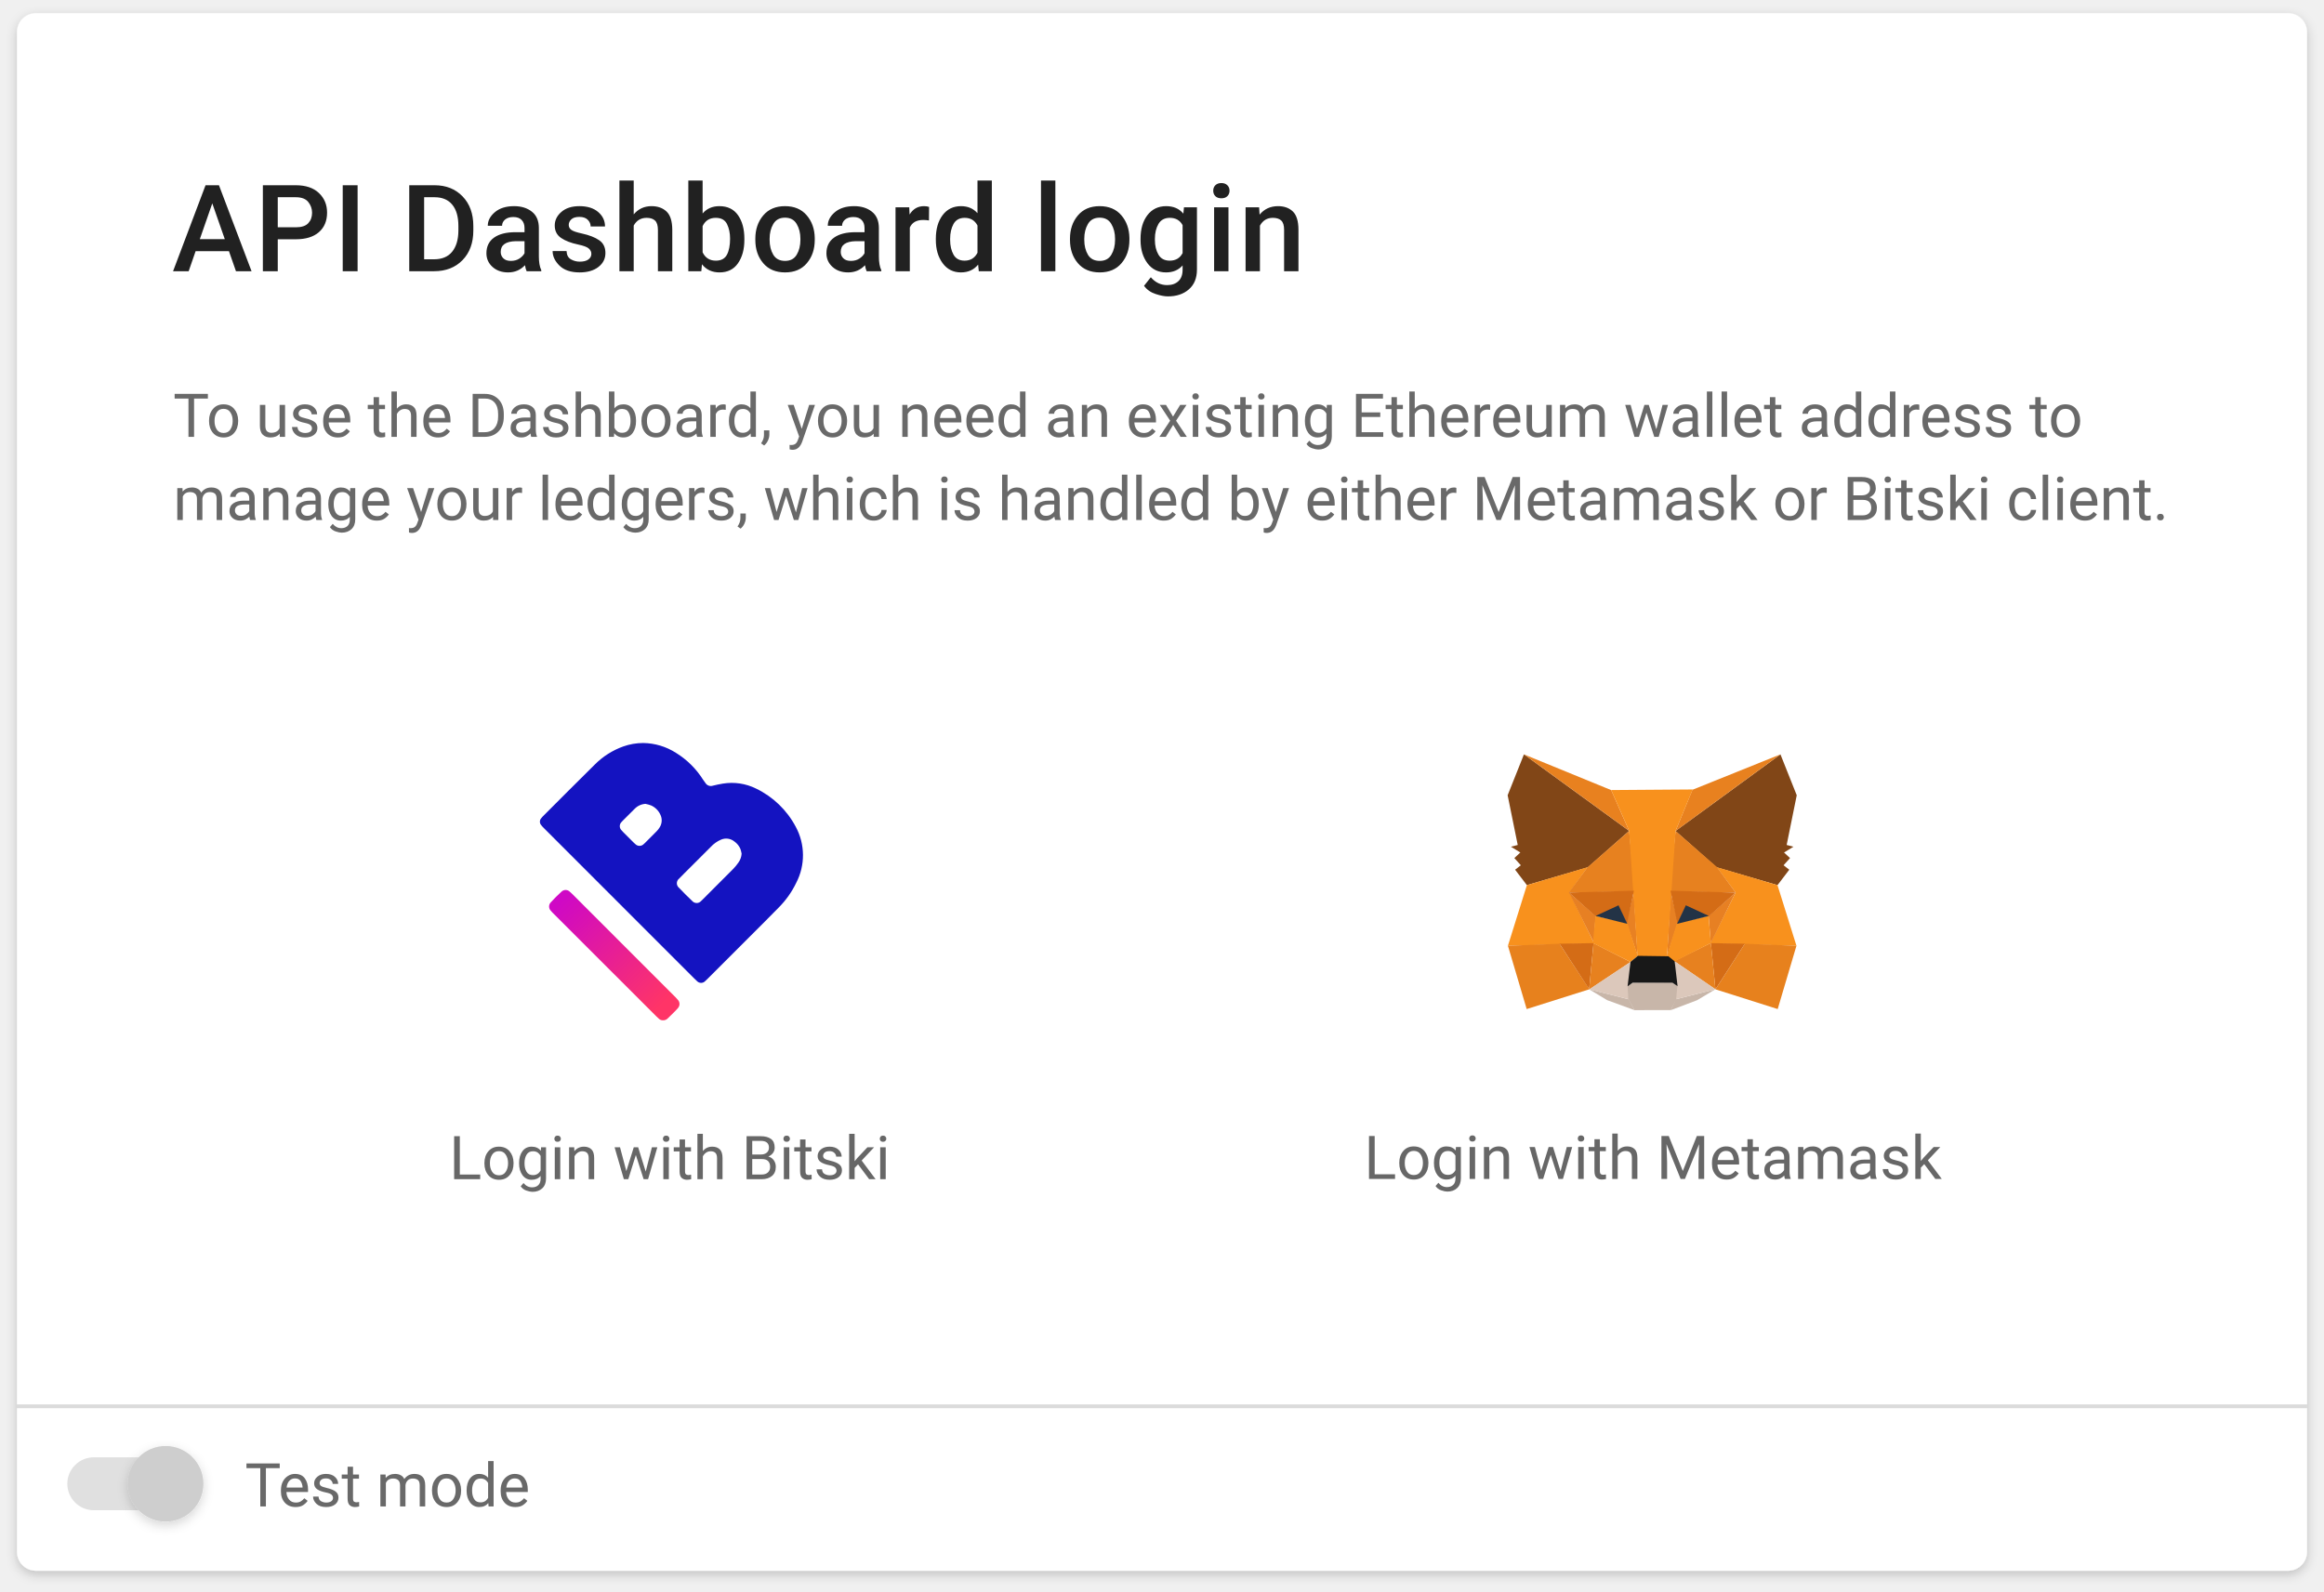
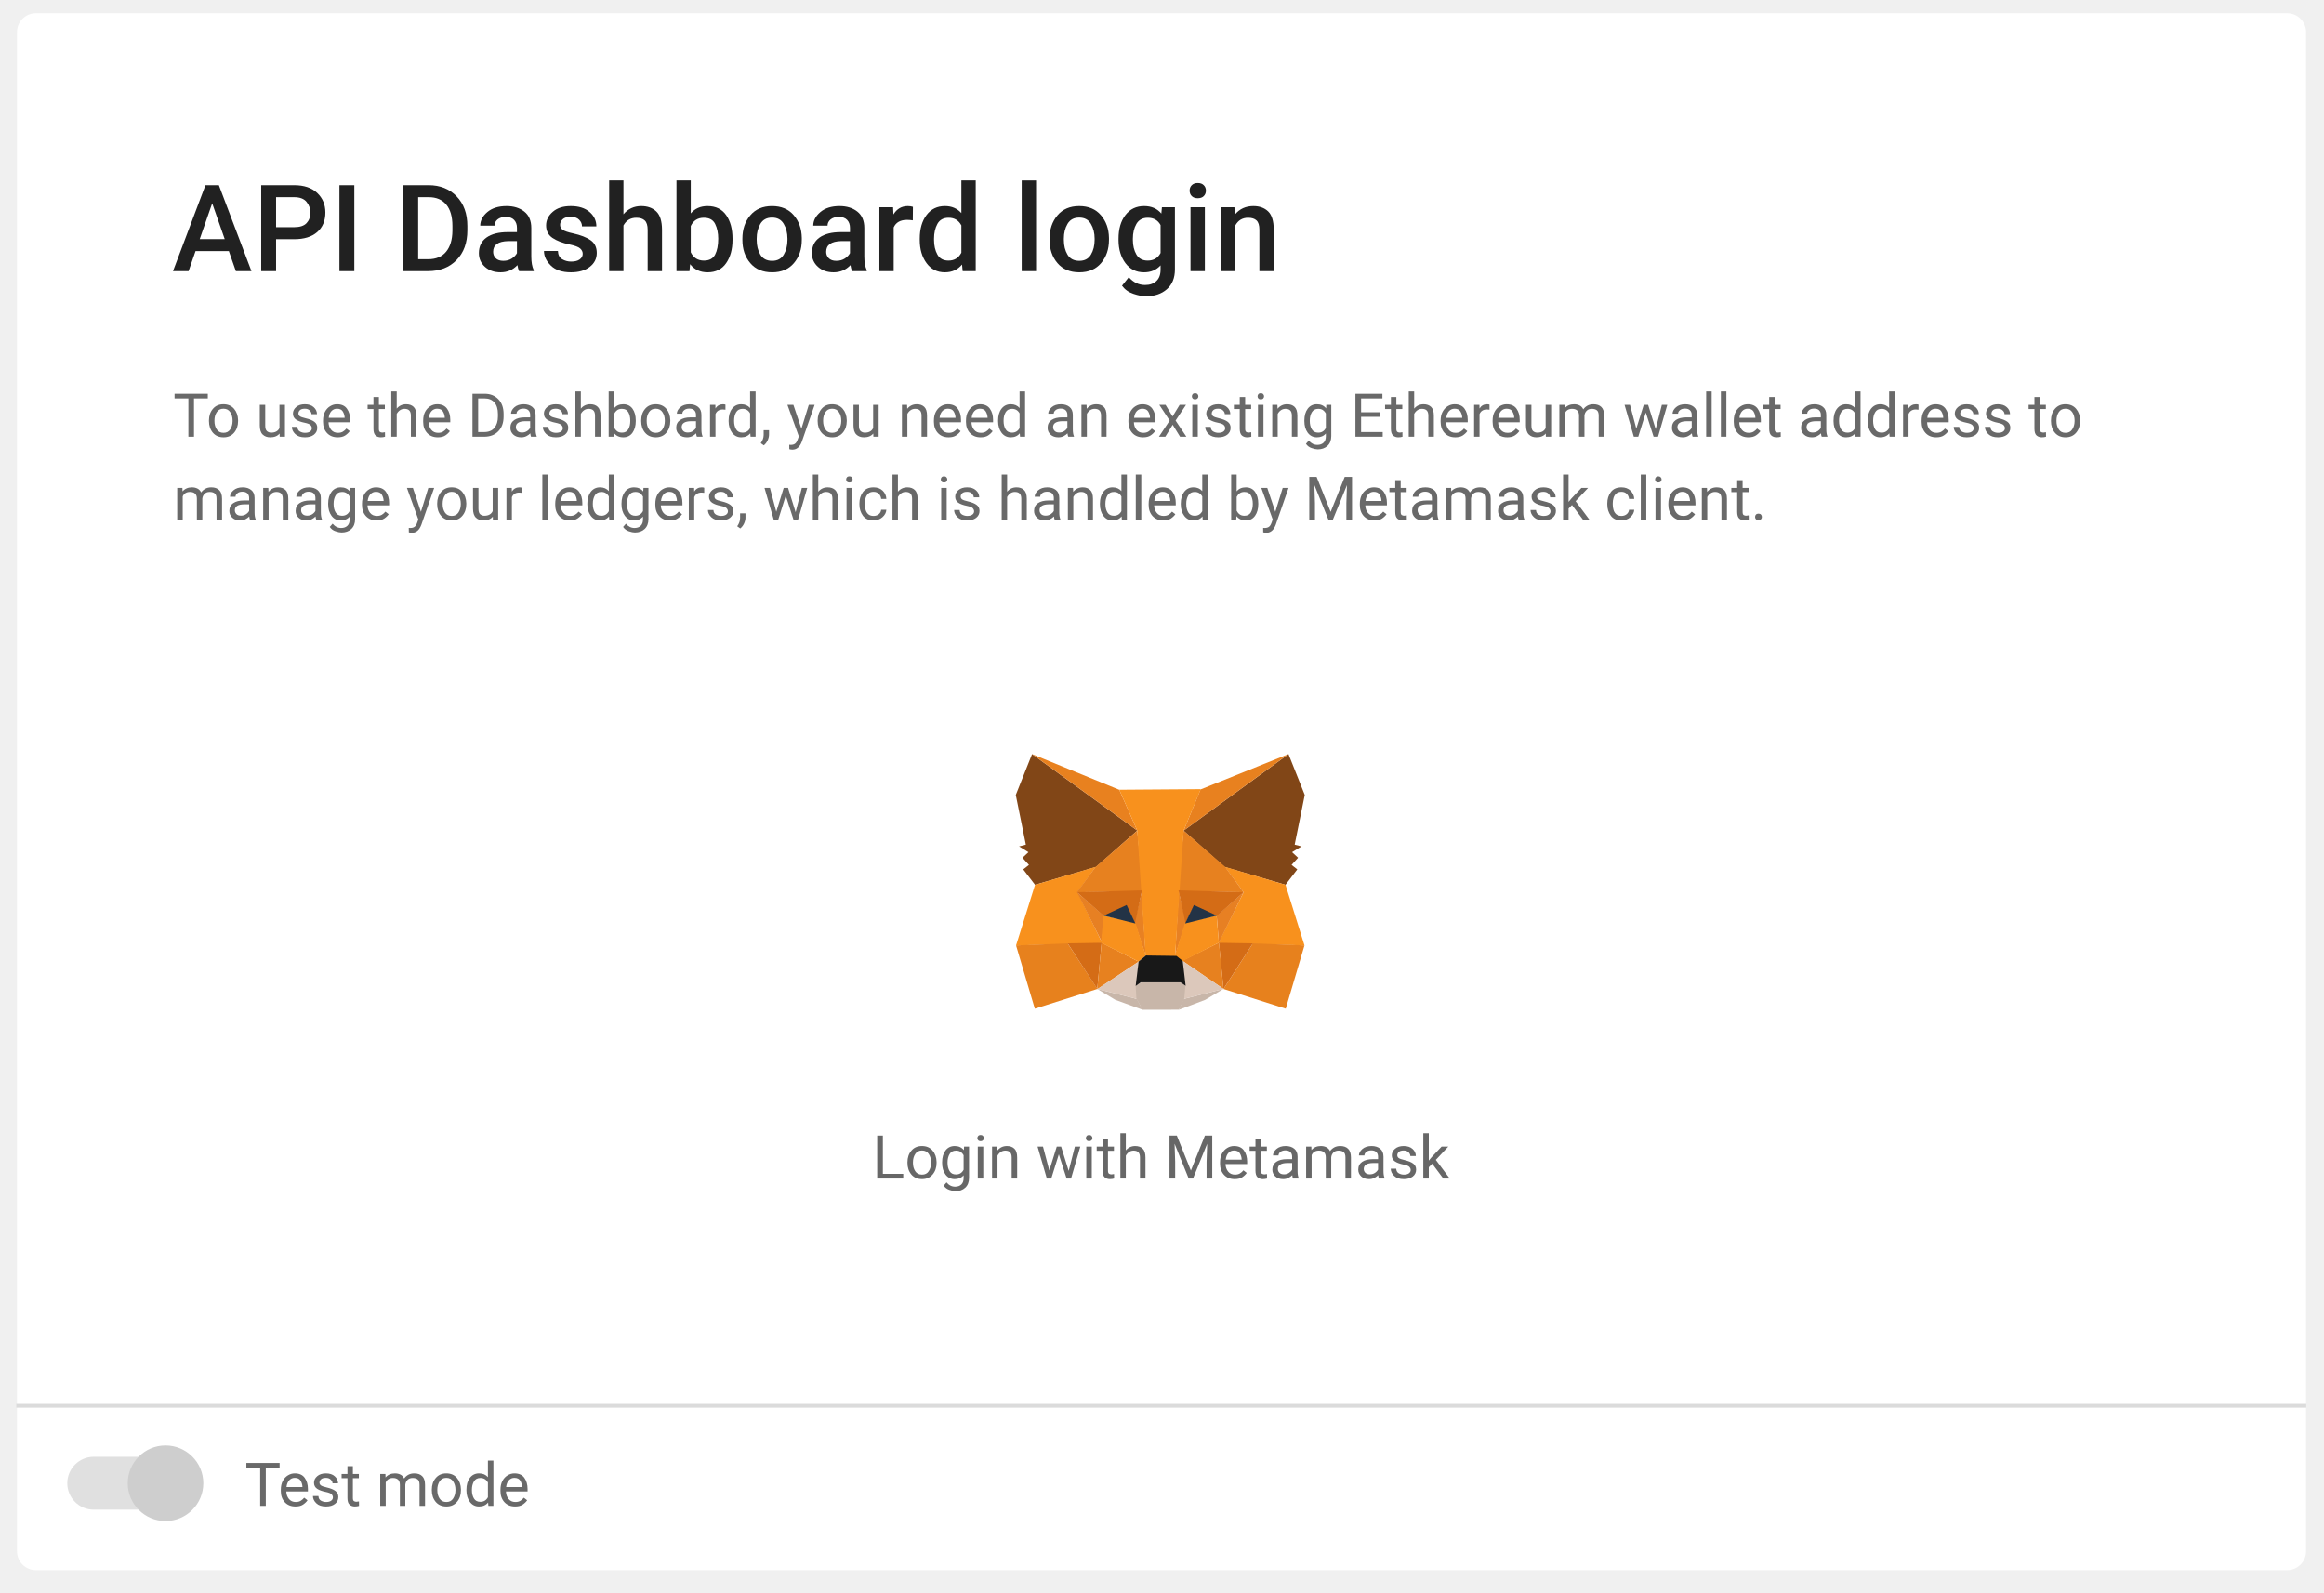
- <svg xmlns="http://www.w3.org/2000/svg" width="614.751" height="421.092" viewBox="0 0 614.751 421.092">
-   <defs>
-     <filter id="a" x="0" y="0" width="614.751" height="421.092" filterUnits="userSpaceOnUse">
-       <feOffset dy="1" input="SourceAlpha" />
-       <feGaussianBlur stdDeviation="1.5" result="b" />
-       <feFlood flood-opacity="0.2" />
-       <feComposite operator="in" in2="b" />
-       <feComposite in="SourceGraphic" />
-     </filter>
-     <clipPath id="c">
-       <path d="M47.635-85.509a1.462,1.462,0,0,1-1.1-.4,8.624,8.624,0,0,1-.7-.651Q32.3-100.082,18.767-113.608c-.285-.284-.574-.569-.829-.878a1.6,1.6,0,0,1-.036-2.21c.913-1,1.875-1.965,2.88-2.874a1.557,1.557,0,0,1,2.151.022,7.453,7.453,0,0,1,.656.6q13.664,13.665,27.323,27.331a7.156,7.156,0,0,1,.682.755,1.621,1.621,0,0,1-.026,2.112c-.375.459-.807.871-1.224,1.292-.477.484-.958.965-1.455,1.425a1.594,1.594,0,0,1-1.253.524" transform="translate(-17.476 119.992)" fill="none" />
-     </clipPath>
-     <linearGradient id="d" x1="0.095" y1="0.762" x2="0.142" y2="0.762" gradientUnits="objectBoundingBox">
-       <stop offset="0" stop-color="#cf09c5" />
-       <stop offset="0.1" stop-color="#d30dbb" />
-       <stop offset="0.2" stop-color="#d811b2" />
-       <stop offset="0.3" stop-color="#dd16a9" />
-       <stop offset="0.4" stop-color="#e21a9f" />
-       <stop offset="0.5" stop-color="#e71e96" />
-       <stop offset="0.6" stop-color="#eb238c" />
-       <stop offset="0.7" stop-color="#f02783" />
-       <stop offset="0.8" stop-color="#f52c7a" />
-       <stop offset="0.9" stop-color="#fa3070" />
-       <stop offset="1" stop-color="#ff3467" />
-     </linearGradient>
-     <filter id="e" x="29.305" y="379.092" width="29" height="29" filterUnits="userSpaceOnUse">
-       <feOffset dy="1" input="SourceAlpha" />
-       <feGaussianBlur stdDeviation="1.5" result="f" />
-       <feFlood flood-opacity="0.161" />
-       <feComposite operator="in" in2="f" />
-       <feComposite in="SourceGraphic" />
-     </filter>
-   </defs>
-   <g transform="translate(-206.195 -159.408)">
-     <g transform="translate(206.195 159.408)">
-       <g transform="matrix(1, 0, 0, 1, 0, 0)" filter="url(#a)">
-         <rect width="605.751" height="412.092" rx="5" transform="translate(4.5 3.5)" fill="#fff" />
+ <svg xmlns="http://www.w3.org/2000/svg" width="100%" height="100%" viewBox="0 0 1230 843" version="1.1" xml:space="preserve" style="fill-rule:evenodd;clip-rule:evenodd;">
+   <g transform="matrix(2,0,0,2,0,0)">
+     <g transform="matrix(1,0,0,1,-206.195,-159.408)">
+       <g transform="matrix(1,0,0,1,210.695,162.908)">
+         <g>
+           <path d="M605.751,5C605.751,2.24 603.511,0 600.751,0L5,0C2.24,0 0,2.24 0,5L0,407.092C0,409.852 2.24,412.092 5,412.092L600.751,412.092C603.511,412.092 605.751,409.852 605.751,407.092L605.751,5Z" style="fill:white;" />
+         </g>
      </g>
-     </g>
-     <g transform="translate(-6 -9.653)">
-       <g transform="translate(611.001 368.654)">
-         <path d="M20.8-48.318,16.489-37.5l2.667,13.149-1.791.466,2.481,1.53-1.585,1.473,1.716,1.9L18.466-17.8,21.58-13.72l16.134-4.719,10.922-9.633Z" transform="translate(-16.49 48.327)" fill="#814617" fill-rule="evenodd" />
-         <path d="M63.032-48.318,67.34-37.5,64.673-24.351l1.791.466-2.481,1.53,1.585,1.473-1.716,1.9L65.363-17.8,62.249-13.72,46.115-18.438l-10.852-9.61Z" transform="translate(9.133 48.327)" fill="#814617" fill-rule="evenodd" />
-         <path d="M16.52-14.9l5.017-16.04L37.6-35.7l-4.8,6.662L39.35-15.48Z" transform="translate(-16.447 65.548)" fill="#f8911d" fill-rule="evenodd" />
-         <path d="M61.972-14.9l-5.017-16.04L40.9-35.7l4.965,6.722-6.718,13.5Z" transform="translate(14.427 65.548)" fill="#f8911d" fill-rule="evenodd" />
-         <path d="M21.482-9.843,16.52-26.592l13.653-.541,7.882,12.058Z" transform="translate(-16.447 77.237)" fill="#e7811d" fill-rule="evenodd" />
-         <path d="M56.2-9.843l4.961-16.749L47.51-27.133,39.735-15.065Z" transform="translate(15.236 77.237)" fill="#e7811d" fill-rule="evenodd" />
-         <path d="M31.284-27.2l-8.99.149L30.131-15Z" transform="translate(-8.567 77.152)" fill="#d46c16" fill-rule="evenodd" />
-         <path d="M39.221-27.2l8.99.149-7.78,12.075Z" transform="translate(14.536 77.152)" fill="#d46c16" fill-rule="evenodd" />
-         <path d="M36.559-22.212l-9.8-4.983L25.607-14.923Z" transform="translate(-4.046 77.152)" fill="#e7811f" fill-rule="evenodd" />
-         <path d="M35.12-22.429l9.709-4.789,1.2,12.265Z" transform="translate(8.937 77.123)" fill="#e7811f" fill-rule="evenodd" />
-         <path d="M41.387-38.866l-23.07-9.448L46.142-28.072Z" transform="translate(-13.993 48.33)" fill="#e8811f" fill-rule="evenodd" />
-         <path d="M39.748-38.949l23.278-9.372L35.268-28.034Z" transform="translate(9.14 48.321)" fill="#e8811f" fill-rule="evenodd" />
-         <path d="M40.822-23.706l-17.5.28,4.9-6.653L39.3-39.756Z" transform="translate(-7.156 60.011)" fill="#e7811f" fill-rule="evenodd" />
-         <path d="M34.592-23.711l17.5.28-4.923-6.741L36.2-39.752Z" transform="translate(8.216 60.015)" fill="#e7811f" fill-rule="evenodd" />
-         <path d="M29.945-19.585l.448-7.069-7.05-6.215Z" transform="translate(-7.135 69.411)" fill="#e78023" fill-rule="evenodd" />
-         <path d="M39.538-19.477l-.565-7.181,7.112-6.2Z" transform="translate(14.195 69.428)" fill="#e78023" fill-rule="evenodd" />
-         <path d="M31.711-32.938l-1.94,8.057,2.979,8.934Z" transform="translate(1.638 69.316)" fill="#e88123" fill-rule="evenodd" />
-         <path d="M35.275-32.938l1.94,8.057-2.892,8.934Z" transform="translate(7.851 69.316)" fill="#e88123" fill-rule="evenodd" />
-         <path d="M36.106-19.379l-10.5-2.652,4.772,2.876,7.206,2.628Z" transform="translate(-4.045 84.2)" fill="#c8b6a9" fill-rule="evenodd" />
-         <path d="M35.982-19.369l10.551-2.67-4.825,2.893-6.96,2.631Z" transform="translate(8.429 84.191)" fill="#c8b6a9" fill-rule="evenodd" />
-         <path d="M36.537-25.086l-.442,9.875L25.616-17.849Z" transform="translate(-4.033 80.031)" fill="#dcc8bb" fill-rule="evenodd" />
-         <path d="M35.173-25.16l.23,10.051,10.551-2.666Z" transform="translate(9.01 79.931)" fill="#dcc8bb" fill-rule="evenodd" />
-         <path d="M28.069-44.237l21.568-.156-4.53,10.973L42.819.127,35.077.3,32.821-33.451Z" transform="translate(-0.686 53.684)" fill="#f8911d" fill-rule="evenodd" />
-         <path d="M31.72-15.469l9.628-.013,1.391-2.74.331-3.618L41.753-22.8l-10.384.074-1.464.783.2,3.564Z" transform="translate(1.819 83.149)" fill="#c8b6a9" fill-rule="evenodd" />
-         <path d="M23.339-32.581l17.207-.484-1.854,8.722-2.232-4.517L30.5-26.208Z" transform="translate(-7.14 69.141)" fill="#d46c16" fill-rule="evenodd" />
-         <path d="M51.92-32.559,34.7-33.065l1.854,8.722,2.232-4.517,5.962,2.652Z" transform="translate(8.366 69.141)" fill="#d46c16" fill-rule="evenodd" />
-         <path d="M26.685-30.25l8.462,1.9,1.147,3.717,1.6,4.984-1.92,1.6L26.03-23.043Z" transform="translate(-3.468 72.984)" fill="#f8911d" fill-rule="evenodd" />
-         <path d="M45.411-30.247l-8.352,1.892-2.82,9.138L36.263-18.1l9.751-4.966Z" transform="translate(7.735 72.987)" fill="#f8911d" fill-rule="evenodd" />
-         <path d="M29.905-17.719l1.343-.951H41.767l1.362.914-.765-6.565L40.7-25.664l-8.076-.112-1.94,1.6Z" transform="translate(1.82 79.09)" fill="#181818" fill-rule="evenodd" />
-         <path d="M32.4-31.431l-6.08,2.816,8.412,2.089Z" transform="translate(-3.066 71.371)" fill="#233346" fill-rule="evenodd" />
-         <path d="M37.767-31.431l6.08,2.816-8.412,2.089Z" transform="translate(9.368 71.371)" fill="#233346" fill-rule="evenodd" />
-       </g>
-       <text transform="translate(573 481)" fill="#676767" stroke="rgba(0,0,0,0)" stroke-width="1" font-size="16" font-family="Roboto-Regular, Roboto">
-         <tspan x="0" y="0">Login with Metamask</tspan>
-       </text>
-     </g>
-     <g transform="translate(-28 -12.589)">
-       <text transform="translate(353 484)" fill="#676767" stroke="rgba(0,0,0,0)" stroke-width="1" font-size="16" font-family="Roboto-Regular, Roboto">
-         <tspan x="0" y="0">Login with Bitski</tspan>
-       </text>
-       <g transform="translate(377 368.589)">
-         <path d="M44.182-123.722a4.342,4.342,0,0,0-2.863,1.3c-1.077,1.053-2.135,2.125-3.2,3.192a3.757,3.757,0,0,0-.255.284,1.521,1.521,0,0,0-.02,2.227,6.184,6.184,0,0,0,.428.471q1.392,1.4,2.79,2.79a5.265,5.265,0,0,0,.423.384,1.555,1.555,0,0,0,2.238-.018c.114-.094.222-.2.327-.3,1.02-1.02,2.047-2.033,3.054-3.065a5.609,5.609,0,0,0,.787-.994,3.445,3.445,0,0,0,.193-3.461,4.9,4.9,0,0,0-2.449-2.4,9.7,9.7,0,0,0-1.454-.408M69.6-110.542a10.138,10.138,0,0,0-.309-1.222,4.585,4.585,0,0,0-1.615-2.008,3.436,3.436,0,0,0-3.54-.474,8,8,0,0,0-2.681,1.9q-2.75,2.744-5.493,5.492c-.96.961-1.933,1.908-2.872,2.888a1.56,1.56,0,0,0-.039,2.467c1.125,1.182,2.281,2.341,3.467,3.463a1.558,1.558,0,0,0,2.376.008c.08-.069.157-.143.232-.218,2.761-2.761,5.529-5.516,8.275-8.29a13.034,13.034,0,0,0,1.366-1.671,4.463,4.463,0,0,0,.832-2.331M43.57-139.822a16.49,16.49,0,0,1,8.66,2.6,22.321,22.321,0,0,1,7.139,7.053c.23.355.475.7.738,1.035a1.644,1.644,0,0,0,1.8.625c.906-.216,1.814-.435,2.734-.571a14.527,14.527,0,0,1,8.8,1.324,23.341,23.341,0,0,1,10.467,10.08,15.788,15.788,0,0,1,.125,14.867,23.882,23.882,0,0,1-4.526,6.423c-2.547,2.616-5.142,5.182-7.721,7.767q-5.6,5.609-11.21,11.21c-.2.194-.388.392-.6.573a1.48,1.48,0,0,1-2.169.02c-.261-.216-.495-.465-.735-.7Q46.517-88.075,35.961-98.632,26.6-108,17.235-117.365a6.738,6.738,0,0,1-.714-.81,1.331,1.331,0,0,1,0-1.657,3.962,3.962,0,0,1,.45-.533c4.592-4.59,9.167-9.2,13.792-13.759a20.263,20.263,0,0,1,7.512-4.78,15.733,15.733,0,0,1,5.3-.918" transform="translate(-16.23 139.822)" fill="#1413c1" />
-         <g transform="translate(2.441 38.884)" clip-path="url(#c)">
-           <g transform="matrix(0.713, 0.701, -0.701, 0.713, 378.889, -489.125)">
-             <path d="M0,589.121,598.824,0,812.33,217.022,213.506,806.143Z" transform="translate(0 0)" fill="url(#d)" />
+       <g transform="matrix(1,0,0,1,-136,-9.653)">
+         <g transform="matrix(1,0,0,1,611.001,368.654)">
+           <g transform="matrix(1,0,0,1,-16.49,48.327)">
+             <path d="M20.8,-48.318L16.489,-37.5L19.156,-24.351L17.365,-23.885L19.846,-22.355L18.261,-20.882L19.977,-18.982L18.466,-17.8L21.58,-13.72L37.714,-18.439L48.636,-28.072L20.8,-48.318Z" style="fill:rgb(129,70,23);" />
+           </g>
+           <g transform="matrix(1,0,0,1,9.133,48.327)">
+             <path d="M63.032,-48.318L67.34,-37.5L64.673,-24.351L66.464,-23.885L63.983,-22.355L65.568,-20.882L63.852,-18.982L65.363,-17.8L62.249,-13.72L46.115,-18.438L35.263,-28.048L63.032,-48.318Z" style="fill:rgb(129,70,23);" />
+           </g>
+           <g transform="matrix(1,0,0,1,-16.447,65.548)">
+             <path d="M16.52,-14.9L21.537,-30.94L37.6,-35.7L32.8,-29.038L39.35,-15.48L16.52,-14.9Z" style="fill:rgb(248,145,29);" />
+           </g>
+           <g transform="matrix(1,0,0,1,14.427,65.548)">
+             <path d="M61.972,-14.9L56.955,-30.94L40.9,-35.7L45.865,-28.978L39.147,-15.478L61.972,-14.9Z" style="fill:rgb(248,145,29);" />
+           </g>
+           <g transform="matrix(1,0,0,1,-16.447,77.237)">
+             <path d="M21.482,-9.843L16.52,-26.592L30.173,-27.133L38.055,-15.075L21.482,-9.843Z" style="fill:rgb(231,129,29);" />
+           </g>
+           <g transform="matrix(1,0,0,1,15.236,77.237)">
+             <path d="M56.2,-9.843L61.161,-26.592L47.51,-27.133L39.735,-15.065L56.2,-9.843Z" style="fill:rgb(231,129,29);" />
+           </g>
+           <g transform="matrix(1,0,0,1,-8.567,77.152)">
+             <path d="M31.284,-27.2L22.294,-27.051L30.131,-15L31.284,-27.2Z" style="fill:rgb(212,108,22);" />
+           </g>
+           <g transform="matrix(1,0,0,1,14.536,77.152)">
+             <path d="M39.221,-27.2L48.211,-27.051L40.431,-14.976L39.221,-27.2Z" style="fill:rgb(212,108,22);" />
+           </g>
+           <g transform="matrix(1,0,0,1,-4.046,77.152)">
+             <path d="M36.559,-22.212L26.759,-27.195L25.607,-14.923L36.559,-22.212Z" style="fill:rgb(231,129,31);" />
+           </g>
+           <g transform="matrix(1,0,0,1,8.937,77.123)">
+             <path d="M35.12,-22.429L44.829,-27.218L46.029,-14.953L35.12,-22.429Z" style="fill:rgb(231,129,31);" />
+           </g>
+           <g transform="matrix(1,0,0,1,-13.993,48.33)">
+             <path d="M41.387,-38.866L18.317,-48.314L46.142,-28.072L41.387,-38.866Z" style="fill:rgb(232,129,31);" />
+           </g>
+           <g transform="matrix(1,0,0,1,9.14,48.321)">
+             <path d="M39.748,-38.949L63.026,-48.321L35.268,-28.034L39.748,-38.949Z" style="fill:rgb(232,129,31);" />
+           </g>
+           <g transform="matrix(1,0,0,1,-7.156,60.011)">
+             <path d="M40.822,-23.706L23.322,-23.426L28.222,-30.079L39.3,-39.756L40.822,-23.706Z" style="fill:rgb(231,129,31);" />
+           </g>
+           <g transform="matrix(1,0,0,1,8.216,60.015)">
+             <path d="M34.592,-23.711L52.092,-23.431L47.169,-30.172L36.2,-39.752L34.592,-23.711Z" style="fill:rgb(231,129,31);" />
+           </g>
+           <g transform="matrix(1,0,0,1,-7.135,69.411)">
+             <path d="M29.945,-19.585L30.393,-26.654L23.343,-32.869L29.945,-19.585Z" style="fill:rgb(231,128,35);" />
+           </g>
+           <g transform="matrix(1,0,0,1,14.195,69.428)">
+             <path d="M39.538,-19.477L38.973,-26.658L46.085,-32.858L39.538,-19.477Z" style="fill:rgb(231,128,35);" />
+           </g>
+           <g transform="matrix(1,0,0,1,1.638,69.316)">
+             <path d="M31.711,-32.938L29.771,-24.881L32.75,-15.947L31.711,-32.938Z" style="fill:rgb(232,129,35);" />
+           </g>
+           <g transform="matrix(1,0,0,1,7.851,69.316)">
+             <path d="M35.275,-32.938L37.215,-24.881L34.323,-15.947L35.275,-32.938Z" style="fill:rgb(232,129,35);" />
+           </g>
+           <g transform="matrix(1,0,0,1,-4.045,84.2)">
+             <path d="M36.106,-19.379L25.606,-22.031L30.378,-19.155L37.584,-16.527L36.106,-19.379Z" style="fill:rgb(200,182,169);" />
+           </g>
+           <g transform="matrix(1,0,0,1,8.429,84.191)">
+             <path d="M35.982,-19.369L46.533,-22.039L41.708,-19.146L34.748,-16.515L35.982,-19.369Z" style="fill:rgb(200,182,169);" />
+           </g>
+           <g transform="matrix(1,0,0,1,-4.033,80.031)">
+             <path d="M36.537,-25.086L36.095,-15.211L25.616,-17.849L36.537,-25.086Z" style="fill:rgb(220,200,187);" />
+           </g>
+           <g transform="matrix(1,0,0,1,9.01,79.931)">
+             <path d="M35.173,-25.16L35.403,-15.109L45.954,-17.775L35.173,-25.16Z" style="fill:rgb(220,200,187);" />
+           </g>
+           <g transform="matrix(1,0,0,1,-0.686,53.684)">
+             <path d="M28.069,-44.237L49.637,-44.393L45.107,-33.42L42.819,0.127L35.077,0.3L32.821,-33.451L28.069,-44.237Z" style="fill:rgb(248,145,29);" />
+           </g>
+           <g transform="matrix(1,0,0,1,1.819,83.149)">
+             <path d="M31.72,-15.469L41.348,-15.482L42.739,-18.222L43.07,-21.84L41.753,-22.8L31.369,-22.726L29.905,-21.943L30.105,-18.379L31.72,-15.469Z" style="fill:rgb(200,182,169);" />
+           </g>
+           <g transform="matrix(1,0,0,1,-7.14,69.141)">
+             <path d="M23.339,-32.581L40.546,-33.065L38.692,-24.343L36.46,-28.86L30.5,-26.208L23.339,-32.581Z" style="fill:rgb(212,108,22);" />
+           </g>
+           <g transform="matrix(1,0,0,1,8.366,69.141)">
+             <path d="M51.92,-32.559L34.7,-33.065L36.554,-24.343L38.786,-28.86L44.748,-26.208L51.92,-32.559Z" style="fill:rgb(212,108,22);" />
+           </g>
+           <g transform="matrix(1,0,0,1,-3.468,72.984)">
+             <path d="M26.685,-30.25L35.147,-28.35L36.294,-24.633L37.894,-19.649L35.974,-18.049L26.03,-23.043L26.685,-30.25Z" style="fill:rgb(248,145,29);" />
+           </g>
+           <g transform="matrix(1,0,0,1,7.735,72.987)">
+             <path d="M45.411,-30.247L37.059,-28.355L34.239,-19.217L36.263,-18.1L46.014,-23.066L45.411,-30.247Z" style="fill:rgb(248,145,29);" />
+           </g>
+           <g transform="matrix(1,0,0,1,1.82,79.09)">
+             <path d="M29.905,-17.719L31.248,-18.67L41.767,-18.67L43.129,-17.756L42.364,-24.321L40.7,-25.664L32.624,-25.776L30.684,-24.176L29.905,-17.719Z" style="fill:rgb(24,24,24);" />
+           </g>
+           <g transform="matrix(1,0,0,1,-3.066,71.371)">
+             <path d="M32.4,-31.431L26.32,-28.615L34.732,-26.526L32.4,-31.431Z" style="fill:rgb(35,51,70);" />
+           </g>
+           <g transform="matrix(1,0,0,1,9.368,71.371)">
+             <path d="M37.767,-31.431L43.847,-28.615L35.435,-26.526L37.767,-31.431Z" style="fill:rgb(35,51,70);" />
          </g>
        </g>
+         <g transform="matrix(1,0,0,1,573,481)">
+           <text x="0px" y="0px" style="font-family:'Roboto-Regular', 'Roboto';font-size:16px;fill:rgb(103,103,103);stroke:black;stroke-opacity:0;stroke-width:1px;">Login with Metamask</text>
+         </g>
      </g>
-     </g>
-     <line x1="606" transform="translate(210.5 531.5)" fill="none" stroke="#dbdbdb" stroke-width="1" />
-     <text transform="translate(252 258)" fill="#696969" stroke="rgba(0,0,0,0)" stroke-width="1" font-size="16" font-family="Roboto-Regular, Roboto">
-       <tspan x="0" y="17">To use the Dashboard, you need an existing Ethereum wallet address to </tspan>
-       <tspan x="0" y="39">manage your ledgers, which is handled by either Metamask or Bitski client.</tspan>
-     </text>
-     <text transform="translate(271 541)" fill="#696969" stroke="rgba(0,0,0,0)" stroke-width="1" font-size="16" font-family="Roboto-Regular, Roboto">
-       <tspan x="0" y="17">Test mode</tspan>
-     </text>
-     <text transform="translate(251.692 231.172)" fill="rgba(0,0,0,0.87)" font-size="32" font-family="Roboto-Medium, Roboto" font-weight="500" letter-spacing="0.013em">
-       <tspan x="0" y="0">API Dashboard login</tspan>
-     </text>
-     <rect width="28" height="14" rx="7" transform="translate(224 545)" fill="#e0e0e0" />
-     <g transform="matrix(1, 0, 0, 1, 206.2, 159.41)" filter="url(#e)">
-       <circle cx="10" cy="10" r="10" transform="translate(33.8 382.59)" fill="#cecece" />
+       <g transform="matrix(1,0,0,1,210.5,531.5)">
+         <path d="M606,0L0,0" style="fill:none;fill-rule:nonzero;stroke:rgb(219,219,219);stroke-width:1px;" />
+       </g>
+       <g transform="matrix(1,0,0,1,252,258)">
+         <g transform="matrix(1,0,0,1,0,17)">
+           <text x="0px" y="0px" style="font-family:'Roboto-Regular', 'Roboto';font-size:16px;fill:rgb(105,105,105);stroke:black;stroke-opacity:0;stroke-width:1px;">T<tspan x="8.773px " y="0px ">o</tspan> use the Dashboard, you need an existing Ethereum wallet address t<tspan x="496.227px " y="0px ">o</tspan>
+           </text>
+         </g>
+         <g transform="matrix(1,0,0,1,0,39)">
+           <text x="0px" y="0px" style="font-family:'Roboto-Regular', 'Roboto';font-size:16px;fill:rgb(105,105,105);stroke:black;stroke-opacity:0;stroke-width:1px;">manage your ledgers, which is handled by Metamask client.</text>
+         </g>
+       </g>
+       <g transform="matrix(1,0,0,1,271,558)">
+         <text x="0px" y="0px" style="font-family:'Roboto-Regular', 'Roboto';font-size:16px;fill:rgb(105,105,105);stroke:black;stroke-opacity:0;stroke-width:1px;">Test mode</text>
+       </g>
+       <g transform="matrix(1,0,0,1,251.692,231.172)">
+         <text x="0px" y="0px" style="font-family:'Roboto-Medium', 'Roboto';font-weight:500;font-size:32px;fill-opacity:0.87;">API<tspan x="50.931px " y="0px "> </tspan>Da<tspan x="97.268px " y="0px ">s</tspan>hb<tspan x="149.715px " y="0px ">o</tspan>ar<tspan x="196.646px " y="0px ">d</tspan> l<tspan x="230.999px " y="0px ">o</tspan>gi<tspan x="275.68px " y="0px ">n</tspan>
+         </text>
+       </g>
+       <g transform="matrix(1,0,0,1,224,545)">
+         <path d="M28,7C28,3.137 24.863,0 21,0L7,0C3.137,0 0,3.137 0,7C0,10.863 3.137,14 7,14L21,14C24.863,14 28,10.863 28,7Z" style="fill:rgb(224,224,224);" />
+       </g>
+       <g transform="matrix(1,0,0,1,240,542)">
+         <circle cx="10" cy="10" r="10" style="fill:rgb(206,206,206);" />
+       </g>
    </g>
  </g>
</svg>
